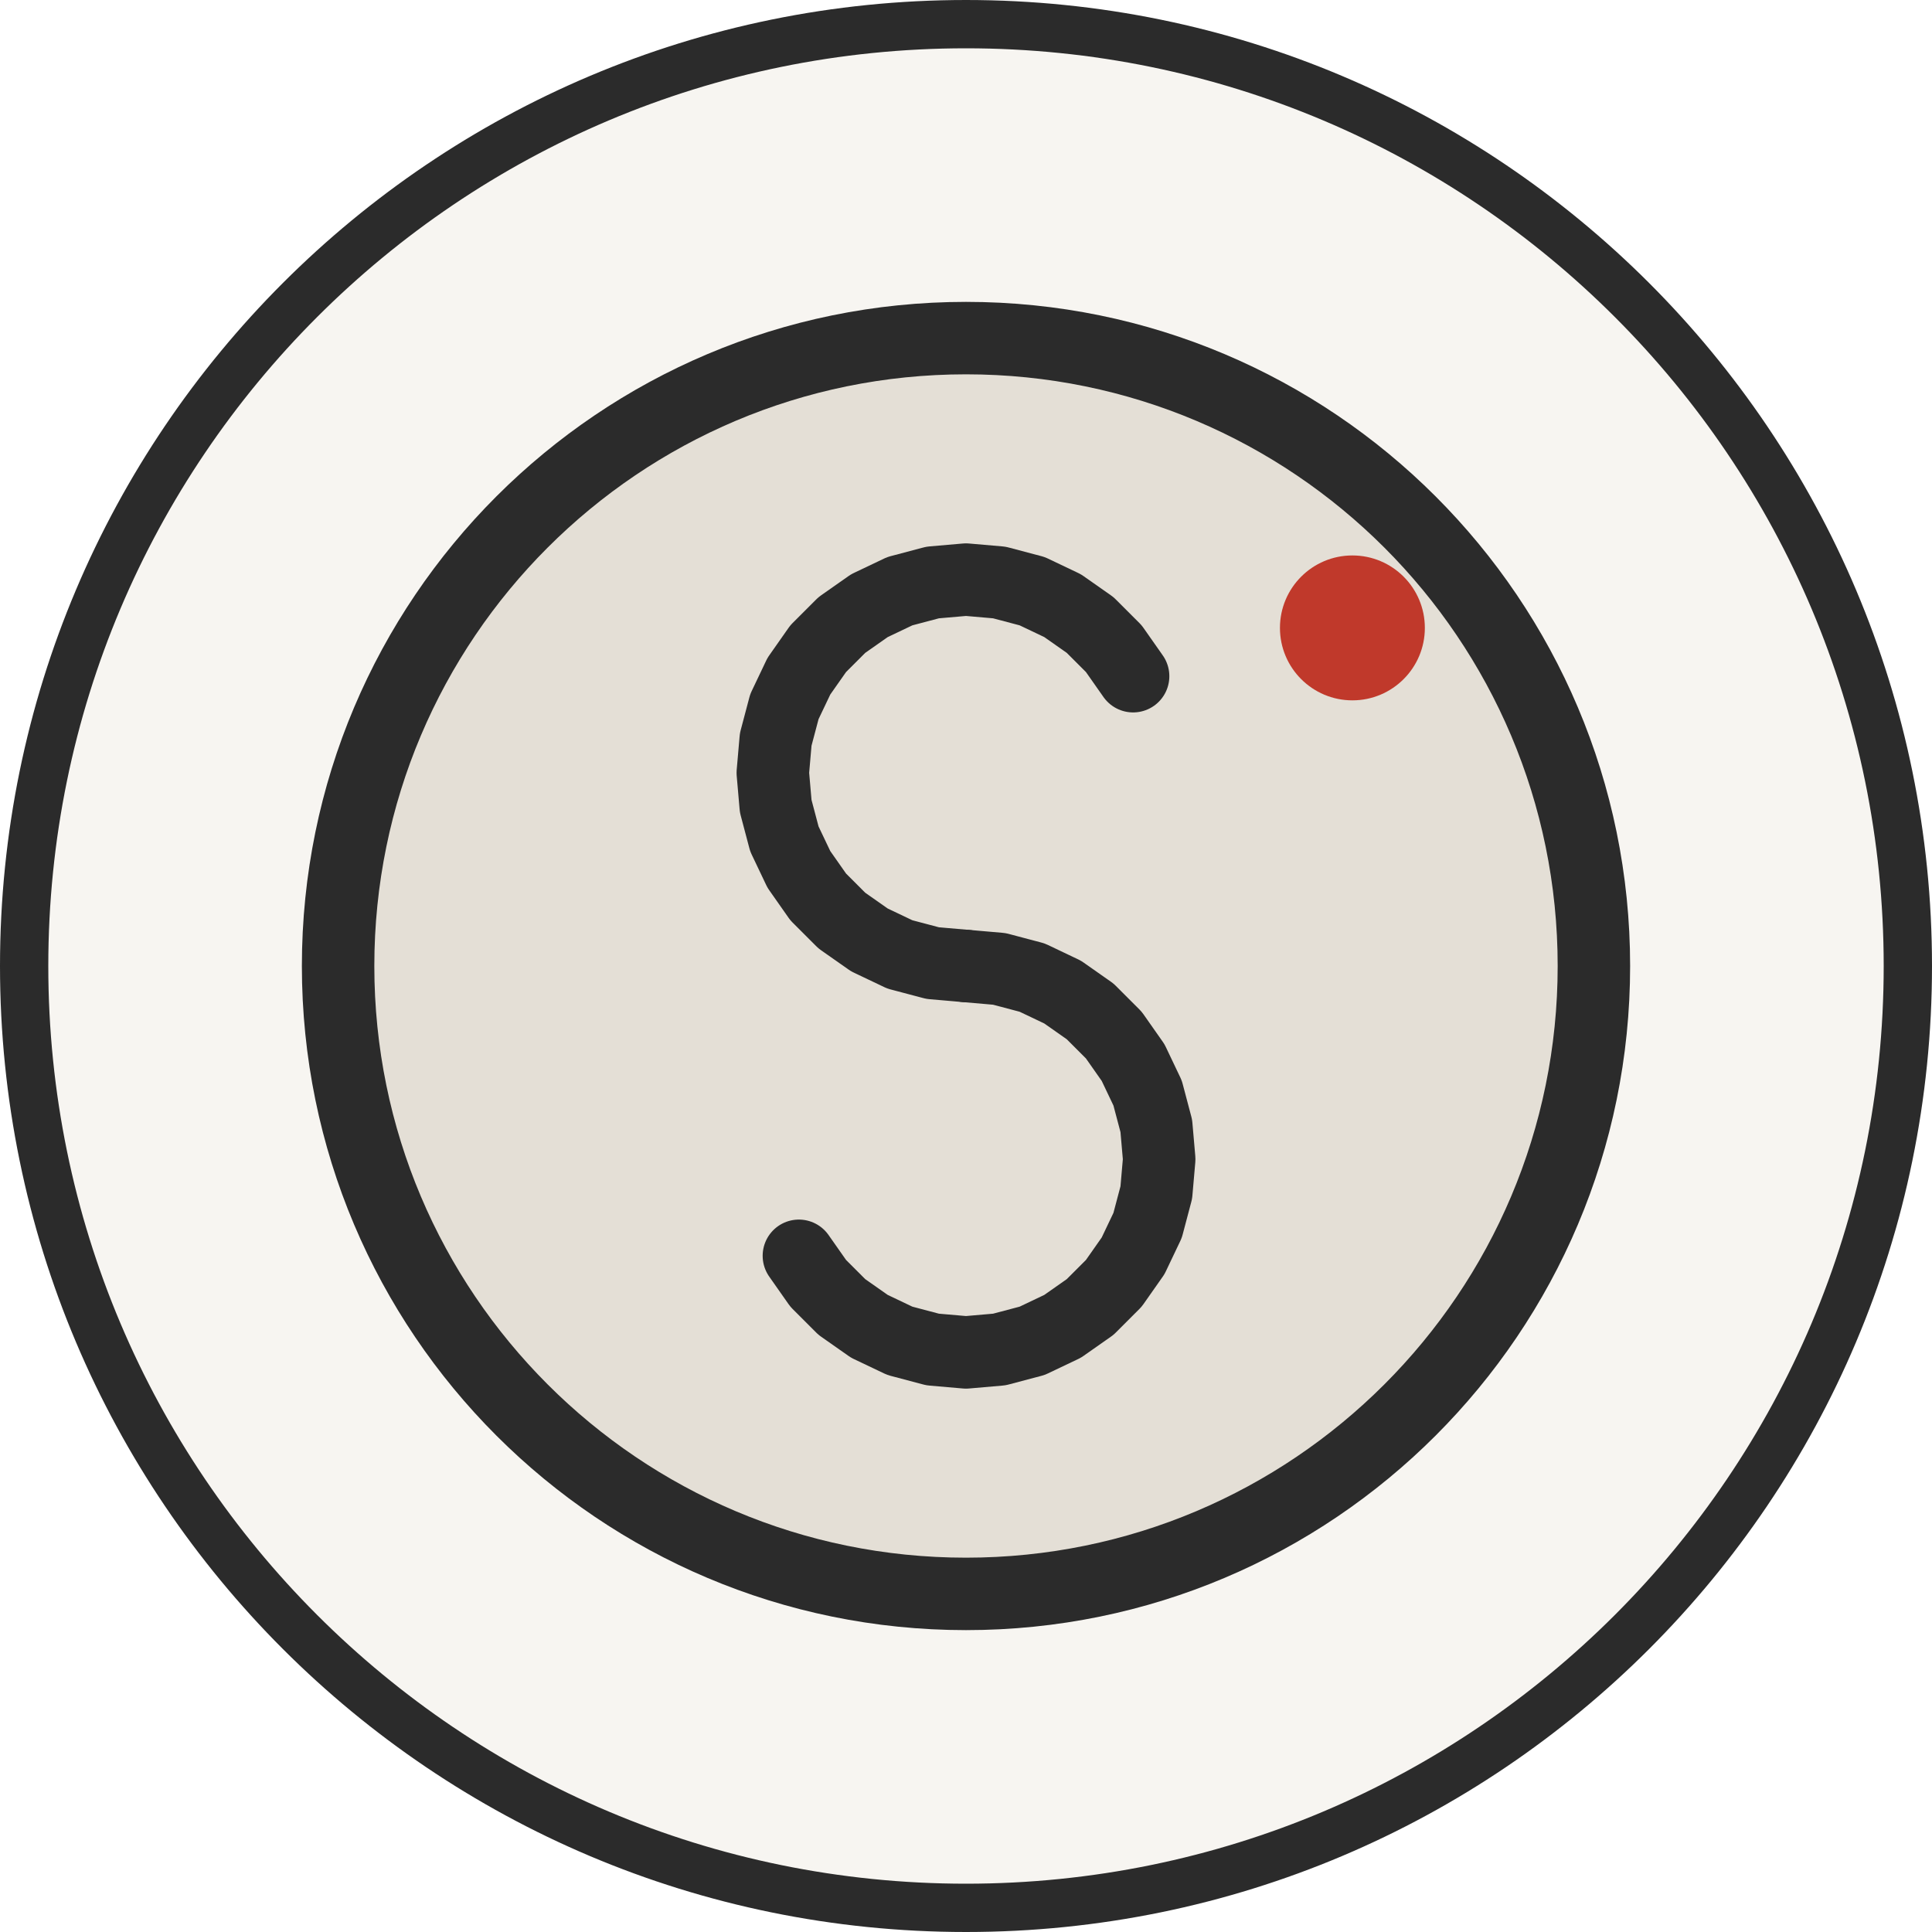
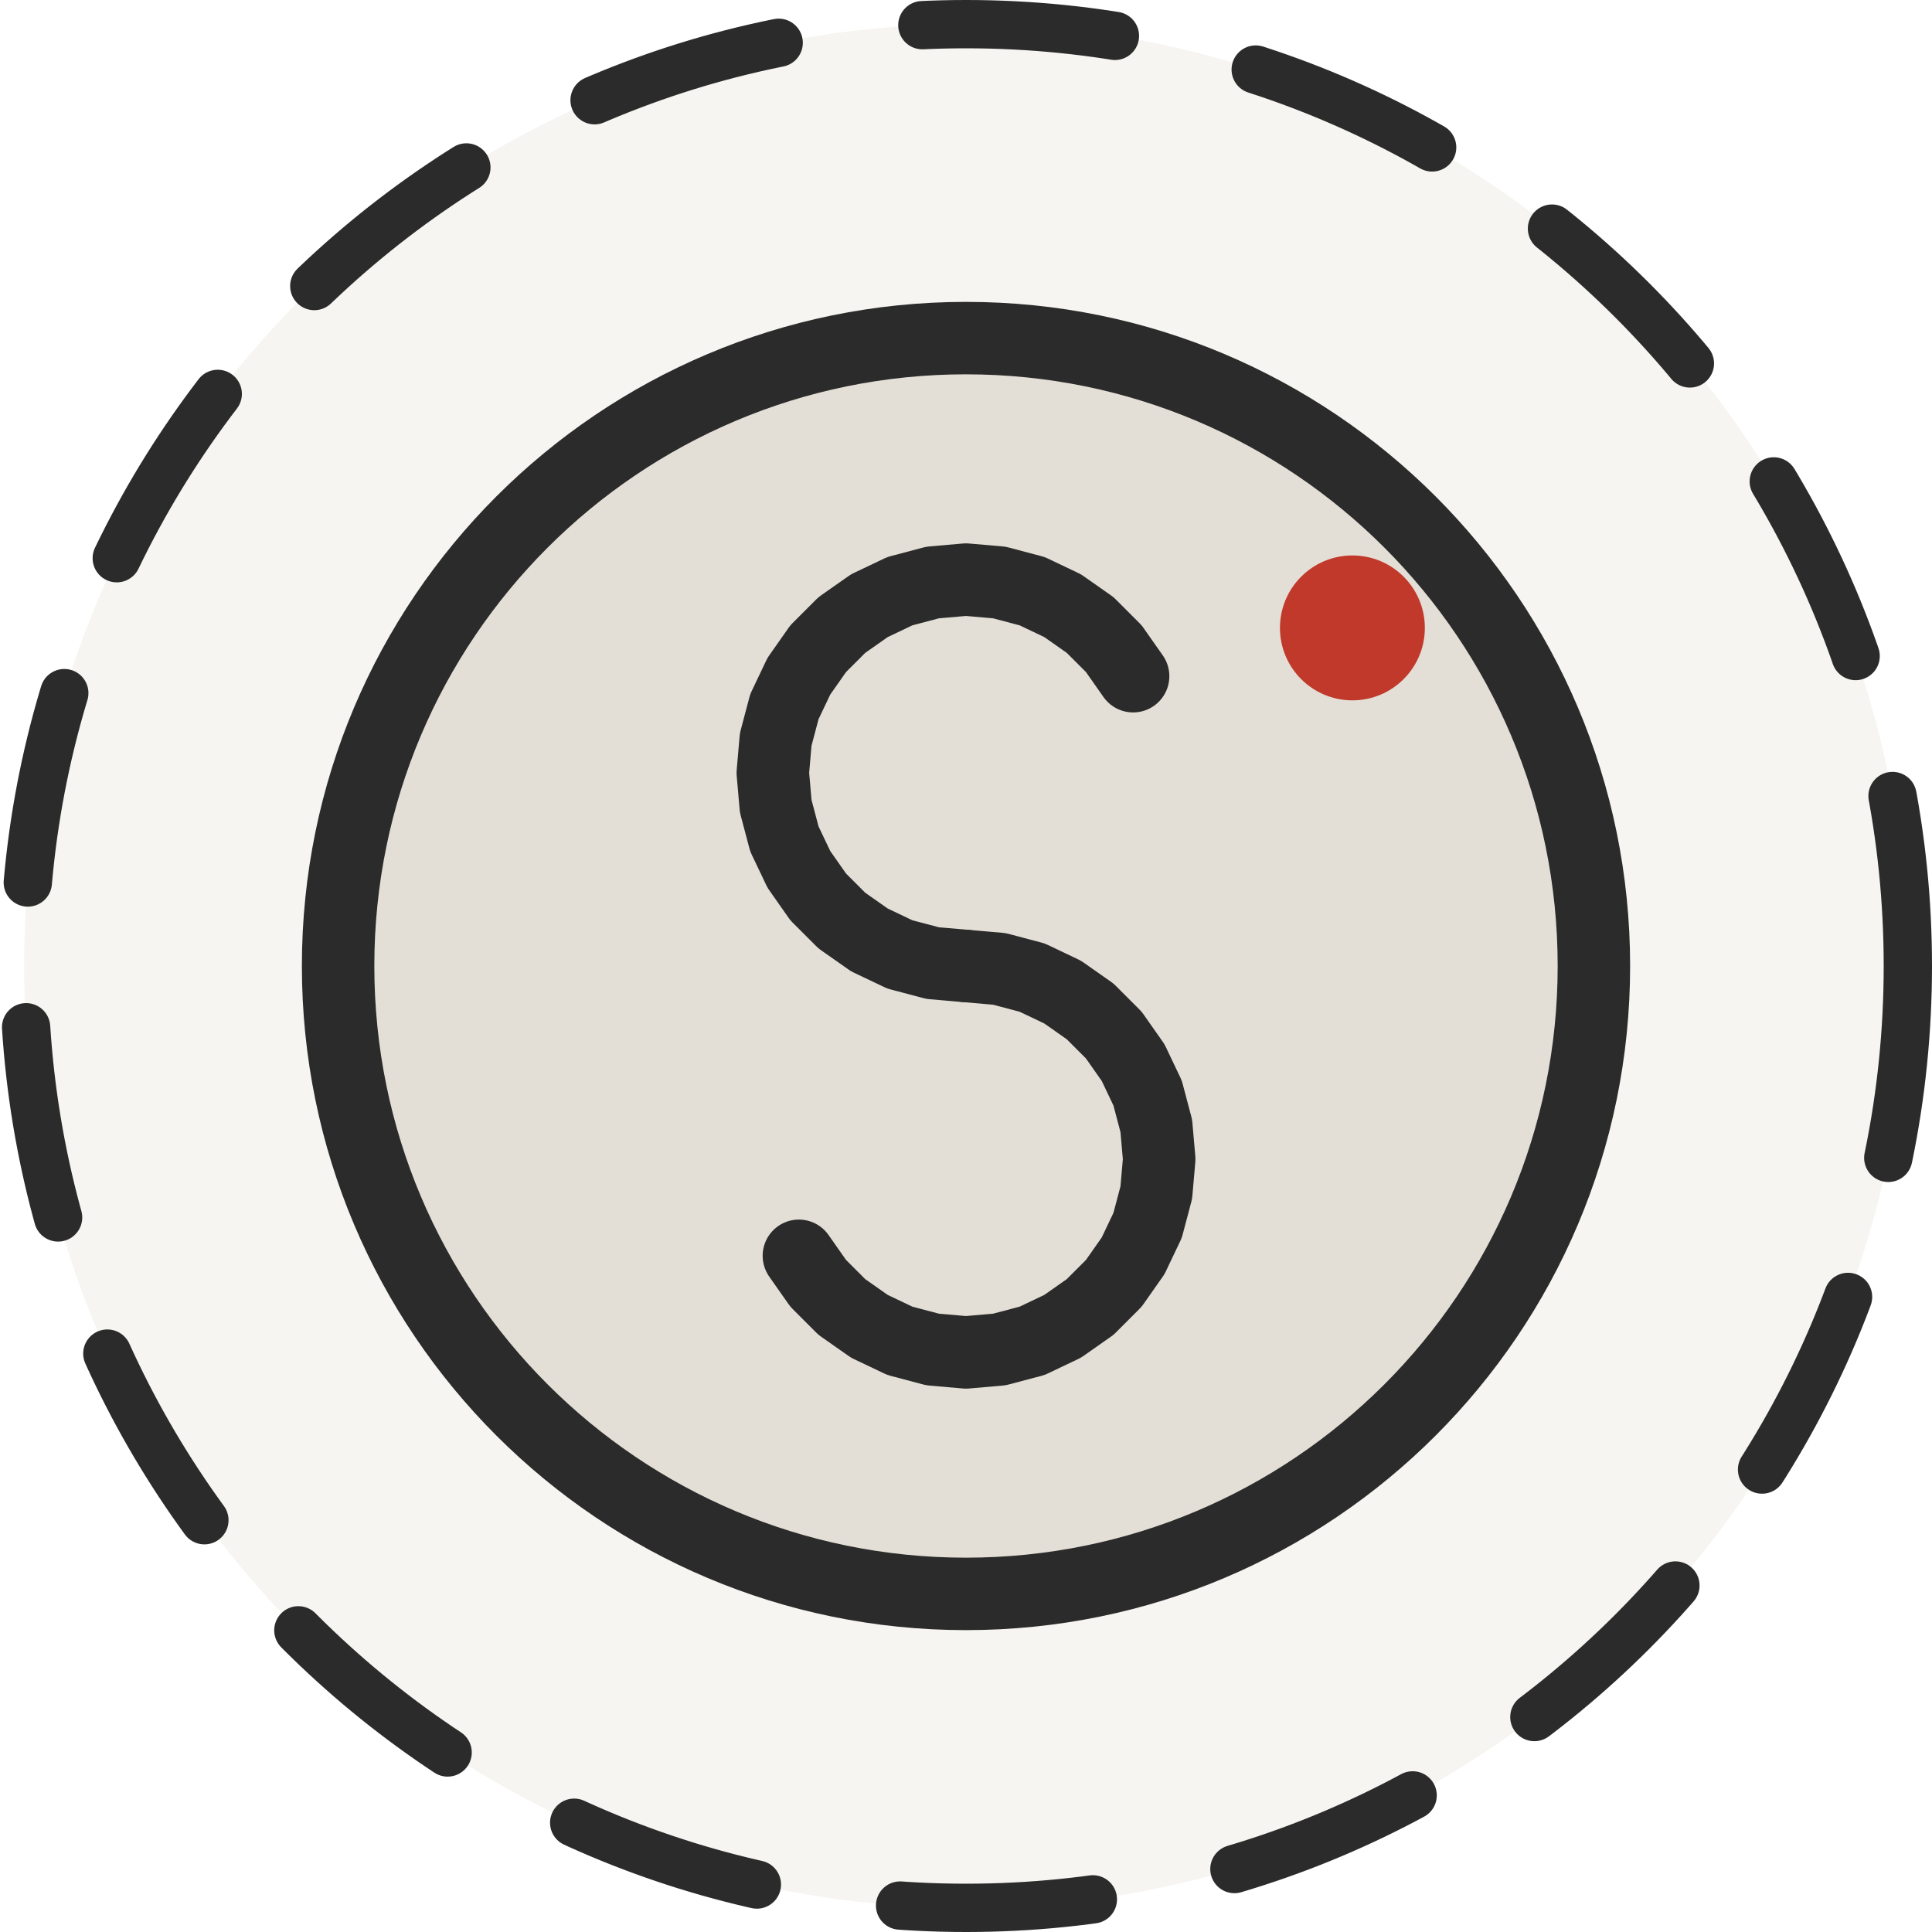
<svg xmlns="http://www.w3.org/2000/svg" viewBox="0 0 40 40" width="80" height="80" preserveAspectRatio="none" stroke-linejoin="round" stroke-linecap="round">
-   <circle cx="20" cy="20" r="19.5" fill="#f7f5f1" stroke="#2b2b2b" stroke-width="1" />
+   <circle cx="20" cy="20" r="19.5" fill="#f7f5f1" stroke="#2b2b2b" stroke-width="1" stroke-dasharray="4 3" />
  <circle cx="20" cy="20" r="13" fill="#e4dfd6" stroke="#2b2b2b" stroke-width="1.5" />
  <polyline points="23.46,14 23.06,13.43 22.57,12.94 22,12.54 21.37,12.24 20.69,12.06 20,12 19.31,12.06 18.63,12.24 18,12.54 17.43,12.94 16.94,13.43 16.54,14 16.24,14.63 16.06,15.31 16,16 16.06,16.69 16.24,17.37 16.54,18 16.94,18.57 17.43,19.06 18,19.46 18.63,19.76 19.31,19.94 20,20" fill="none" stroke="#2b2b2b" stroke-width="1.5" />
  <polyline points="20,20 20.69,20.06 21.37,20.24 22,20.54 22.57,20.94 23.06,21.43 23.46,22 23.76,22.63 23.94,23.31 24,24 23.94,24.69 23.76,25.37 23.46,26 23.06,26.57 22.57,27.06 22,27.46 21.37,27.76 20.69,27.94 20,28 19.31,27.94 18.63,27.76 18,27.46 17.43,27.06 16.94,26.57 16.54,26" fill="none" stroke="#2b2b2b" stroke-width="1.5" />
  <circle cx="28" cy="13" r="1.5" fill="#c0392b" stroke="none" stroke-width="1.5" />
</svg>
